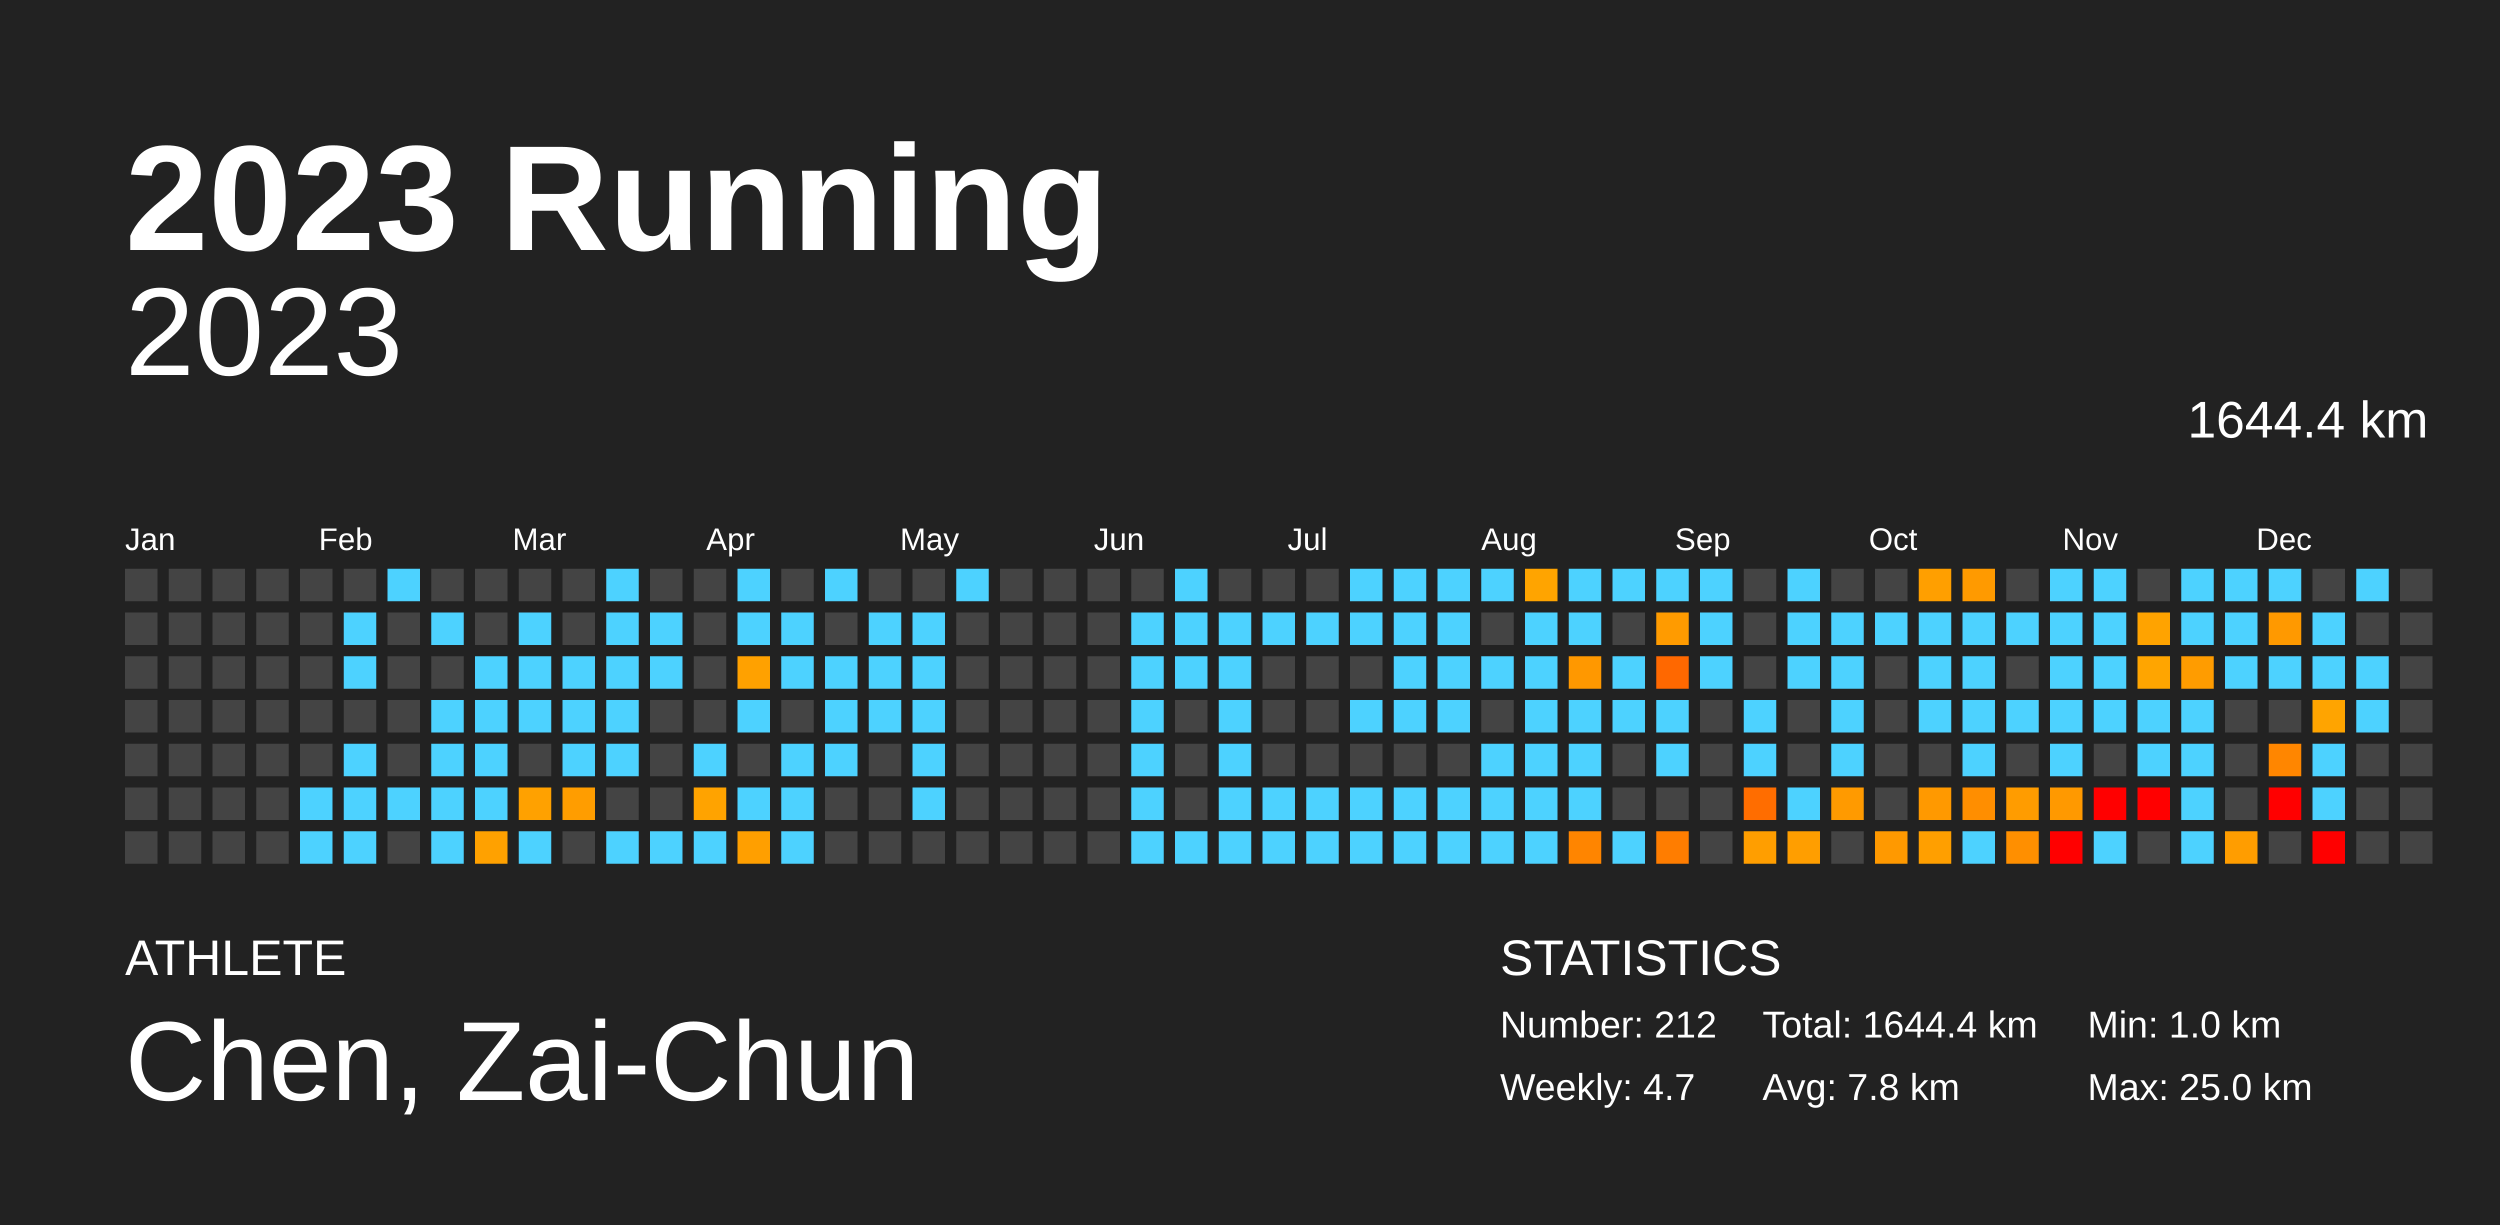
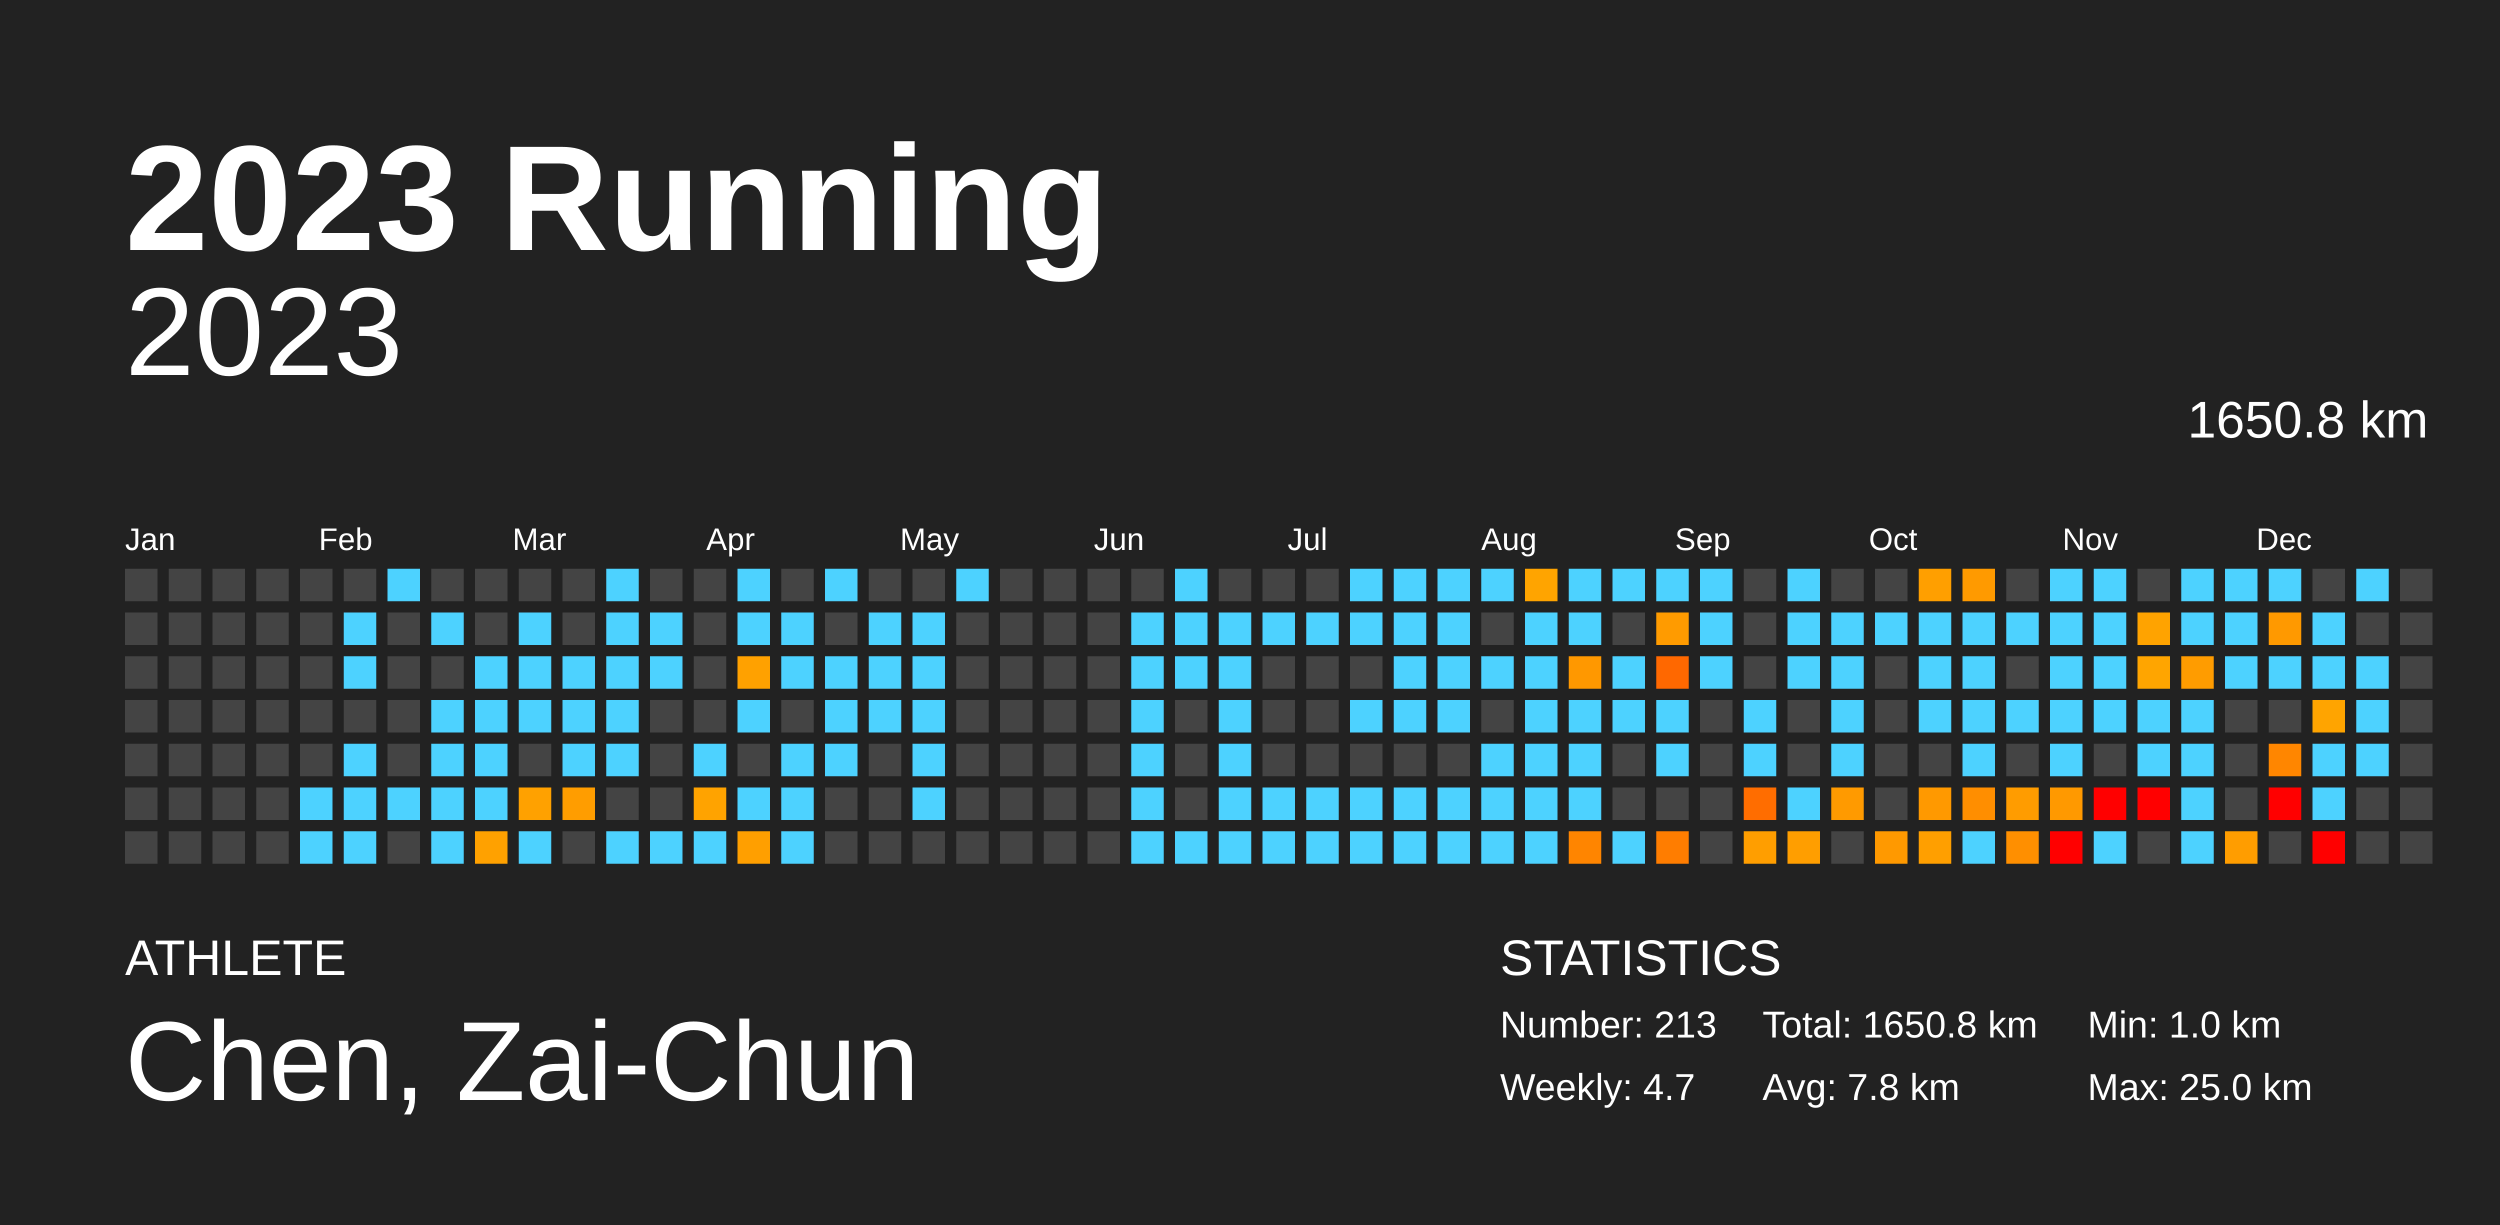
<svg xmlns="http://www.w3.org/2000/svg" baseProfile="full" height="98mm" version="1.1" viewBox="0,0,200,98" width="200mm">
  <defs />
  <rect fill="#222222" height="98" width="200" x="0" y="0" />
  <text fill="#FFFFFF" style="font-size:12px; font-family:Arial; font-weight:bold;" x="10" y="20">2023 Running</text>
  <text fill="#FFFFFF" style="font-size:4px; font-family:Arial" x="10" y="78">ATHLETE</text>
  <text fill="#FFFFFF" style="font-size:9px; font-family:Arial" x="10" y="88">Chen, Zai-Chun</text>
  <text fill="#FFFFFF" style="font-size:4px; font-family:Arial" x="120" y="78">STATISTICS</text>
-   <text fill="#FFFFFF" style="font-size:3px; font-family:Arial" x="120" y="83">Number: 212</text>
+   <text fill="#FFFFFF" style="font-size:3px; font-family:Arial" x="120" y="83">Number: 213</text>
  <text fill="#FFFFFF" style="font-size:3px; font-family:Arial" x="120" y="88">Weekly: 4.7</text>
-   <text fill="#FFFFFF" style="font-size:3px; font-family:Arial" x="141" y="83">Total: 1644.4 km</text>
+   <text fill="#FFFFFF" style="font-size:3px; font-family:Arial" x="141" y="83">Total: 1650.8 km</text>
  <text fill="#FFFFFF" style="font-size:3px; font-family:Arial" x="141" y="88">Avg: 7.8 km</text>
  <text fill="#FFFFFF" style="font-size:3px; font-family:Arial" x="167" y="83">Min: 1.0 km</text>
  <text fill="#FFFFFF" style="font-size:3px; font-family:Arial" x="167" y="88">Max: 25.0 km</text>
  <text alignment-baseline="hanging" fill="#FFFFFF" style="font-size:10.0px; font-family:Arial;" x="10" y="30">2023</text>
-   <text alignment-baseline="hanging" fill="#FFFFFF" style="font-size:4.125px; font-family:Arial;" x="175" y="35">1644.4 km</text>
+   <text alignment-baseline="hanging" fill="#FFFFFF" style="font-size:4.125px; font-family:Arial;" x="175" y="35">1650.8 km</text>
  <text fill="#FFFFFF" style="font-size:2.5px; font-family:Arial" x="10.0" y="44">Jan</text>
  <text fill="#FFFFFF" style="font-size:2.5px; font-family:Arial" x="25.5" y="44">Feb</text>
  <text fill="#FFFFFF" style="font-size:2.5px; font-family:Arial" x="41.0" y="44">Mar</text>
  <text fill="#FFFFFF" style="font-size:2.5px; font-family:Arial" x="56.5" y="44">Apr</text>
  <text fill="#FFFFFF" style="font-size:2.5px; font-family:Arial" x="72.0" y="44">May</text>
  <text fill="#FFFFFF" style="font-size:2.5px; font-family:Arial" x="87.5" y="44">Jun</text>
  <text fill="#FFFFFF" style="font-size:2.5px; font-family:Arial" x="103.0" y="44">Jul</text>
  <text fill="#FFFFFF" style="font-size:2.5px; font-family:Arial" x="118.5" y="44">Aug</text>
  <text fill="#FFFFFF" style="font-size:2.5px; font-family:Arial" x="134.0" y="44">Sep</text>
  <text fill="#FFFFFF" style="font-size:2.5px; font-family:Arial" x="149.5" y="44">Oct</text>
  <text fill="#FFFFFF" style="font-size:2.5px; font-family:Arial" x="165.0" y="44">Nov</text>
  <text fill="#FFFFFF" style="font-size:2.5px; font-family:Arial" x="180.5" y="44">Dec</text>
  <rect fill="#444444" height="2.6" width="2.6" x="10.0" y="45.5" />
  <rect fill="#444444" height="2.6" width="2.6" x="10.0" y="49.0" />
  <rect fill="#444444" height="2.6" width="2.6" x="10.0" y="52.5" />
  <rect fill="#444444" height="2.6" width="2.6" x="10.0" y="56.0" />
  <rect fill="#444444" height="2.6" width="2.6" x="10.0" y="59.5" />
  <rect fill="#444444" height="2.6" width="2.6" x="10.0" y="63.0" />
  <rect fill="#444444" height="2.6" width="2.6" x="10.0" y="66.5" />
  <rect fill="#444444" height="2.6" width="2.6" x="13.5" y="45.5" />
  <rect fill="#444444" height="2.6" width="2.6" x="13.5" y="49.0" />
  <rect fill="#444444" height="2.6" width="2.6" x="13.5" y="52.5" />
  <rect fill="#444444" height="2.6" width="2.6" x="13.5" y="56.0" />
  <rect fill="#444444" height="2.6" width="2.6" x="13.5" y="59.5" />
  <rect fill="#444444" height="2.6" width="2.6" x="13.5" y="63.0" />
  <rect fill="#444444" height="2.6" width="2.6" x="13.5" y="66.5" />
  <rect fill="#444444" height="2.6" width="2.6" x="17.0" y="45.5" />
  <rect fill="#444444" height="2.6" width="2.6" x="17.0" y="49.0" />
  <rect fill="#444444" height="2.6" width="2.6" x="17.0" y="52.5" />
  <rect fill="#444444" height="2.6" width="2.6" x="17.0" y="56.0" />
  <rect fill="#444444" height="2.6" width="2.6" x="17.0" y="59.5" />
  <rect fill="#444444" height="2.6" width="2.6" x="17.0" y="63.0" />
  <rect fill="#444444" height="2.6" width="2.6" x="17.0" y="66.5" />
  <rect fill="#444444" height="2.6" width="2.6" x="20.5" y="45.5" />
  <rect fill="#444444" height="2.6" width="2.6" x="20.5" y="49.0" />
  <rect fill="#444444" height="2.6" width="2.6" x="20.5" y="52.5" />
  <rect fill="#444444" height="2.6" width="2.6" x="20.5" y="56.0" />
  <rect fill="#444444" height="2.6" width="2.6" x="20.5" y="59.5" />
  <rect fill="#444444" height="2.6" width="2.6" x="20.5" y="63.0" />
  <rect fill="#444444" height="2.6" width="2.6" x="20.5" y="66.5" />
  <rect fill="#444444" height="2.6" width="2.6" x="24.0" y="45.5" />
  <rect fill="#444444" height="2.6" width="2.6" x="24.0" y="49.0" />
  <rect fill="#444444" height="2.6" width="2.6" x="24.0" y="52.5" />
  <rect fill="#444444" height="2.6" width="2.6" x="24.0" y="56.0" />
  <rect fill="#444444" height="2.6" width="2.6" x="24.0" y="59.5" />
  <rect fill="#4dd2ff" height="2.6" width="2.6" x="24.0" y="63.0" />
  <rect fill="#4dd2ff" height="2.6" width="2.6" x="24.0" y="66.5" />
  <rect fill="#444444" height="2.6" width="2.6" x="27.5" y="45.5" />
  <rect fill="#4dd2ff" height="2.6" width="2.6" x="27.5" y="49.0" />
  <rect fill="#4dd2ff" height="2.6" width="2.6" x="27.5" y="52.5" />
  <rect fill="#444444" height="2.6" width="2.6" x="27.5" y="56.0" />
  <rect fill="#4dd2ff" height="2.6" width="2.6" x="27.5" y="59.5" />
  <rect fill="#4dd2ff" height="2.6" width="2.6" x="27.5" y="63.0" />
  <rect fill="#4dd2ff" height="2.6" width="2.6" x="27.5" y="66.5" />
  <rect fill="#4dd2ff" height="2.6" width="2.6" x="31.0" y="45.5" />
  <rect fill="#444444" height="2.6" width="2.6" x="31.0" y="49.0" />
  <rect fill="#444444" height="2.6" width="2.6" x="31.0" y="52.5" />
  <rect fill="#444444" height="2.6" width="2.6" x="31.0" y="56.0" />
  <rect fill="#444444" height="2.6" width="2.6" x="31.0" y="59.5" />
  <rect fill="#4dd2ff" height="2.6" width="2.6" x="31.0" y="63.0" />
  <rect fill="#444444" height="2.6" width="2.6" x="31.0" y="66.5" />
  <rect fill="#444444" height="2.6" width="2.6" x="34.5" y="45.5" />
  <rect fill="#4dd2ff" height="2.6" width="2.6" x="34.5" y="49.0" />
  <rect fill="#444444" height="2.6" width="2.6" x="34.5" y="52.5" />
  <rect fill="#4dd2ff" height="2.6" width="2.6" x="34.5" y="56.0" />
  <rect fill="#4dd2ff" height="2.6" width="2.6" x="34.5" y="59.5" />
  <rect fill="#4dd2ff" height="2.6" width="2.6" x="34.5" y="63.0" />
  <rect fill="#4dd2ff" height="2.6" width="2.6" x="34.5" y="66.5" />
  <rect fill="#444444" height="2.6" width="2.6" x="38.0" y="45.5" />
  <rect fill="#444444" height="2.6" width="2.6" x="38.0" y="49.0" />
  <rect fill="#4dd2ff" height="2.6" width="2.6" x="38.0" y="52.5" />
  <rect fill="#4dd2ff" height="2.6" width="2.6" x="38.0" y="56.0" />
  <rect fill="#4dd2ff" height="2.6" width="2.6" x="38.0" y="59.5" />
  <rect fill="#4dd2ff" height="2.6" width="2.6" x="38.0" y="63.0" />
  <rect fill="#ffa100" height="2.6" width="2.6" x="38.0" y="66.5" />
  <rect fill="#444444" height="2.6" width="2.6" x="41.5" y="45.5" />
  <rect fill="#4dd2ff" height="2.6" width="2.6" x="41.5" y="49.0" />
  <rect fill="#4dd2ff" height="2.6" width="2.6" x="41.5" y="52.5" />
  <rect fill="#4dd2ff" height="2.6" width="2.6" x="41.5" y="56.0" />
  <rect fill="#444444" height="2.6" width="2.6" x="41.5" y="59.5" />
  <rect fill="#ffa100" height="2.6" width="2.6" x="41.5" y="63.0" />
  <rect fill="#4dd2ff" height="2.6" width="2.6" x="41.5" y="66.5" />
  <rect fill="#444444" height="2.6" width="2.6" x="45.0" y="45.5" />
  <rect fill="#444444" height="2.6" width="2.6" x="45.0" y="49.0" />
  <rect fill="#4dd2ff" height="2.6" width="2.6" x="45.0" y="52.5" />
  <rect fill="#4dd2ff" height="2.6" width="2.6" x="45.0" y="56.0" />
  <rect fill="#4dd2ff" height="2.6" width="2.6" x="45.0" y="59.5" />
  <rect fill="#ff9d00" height="2.6" width="2.6" x="45.0" y="63.0" />
  <rect fill="#444444" height="2.6" width="2.6" x="45.0" y="66.5" />
  <rect fill="#4dd2ff" height="2.6" width="2.6" x="48.5" y="45.5" />
  <rect fill="#4dd2ff" height="2.6" width="2.6" x="48.5" y="49.0" />
  <rect fill="#4dd2ff" height="2.6" width="2.6" x="48.5" y="52.5" />
  <rect fill="#4dd2ff" height="2.6" width="2.6" x="48.5" y="56.0" />
  <rect fill="#4dd2ff" height="2.6" width="2.6" x="48.5" y="59.5" />
  <rect fill="#444444" height="2.6" width="2.6" x="48.5" y="63.0" />
  <rect fill="#4dd2ff" height="2.6" width="2.6" x="48.5" y="66.5" />
  <rect fill="#444444" height="2.6" width="2.6" x="52.0" y="45.5" />
  <rect fill="#4dd2ff" height="2.6" width="2.6" x="52.0" y="49.0" />
  <rect fill="#4dd2ff" height="2.6" width="2.6" x="52.0" y="52.5" />
  <rect fill="#444444" height="2.6" width="2.6" x="52.0" y="56.0" />
  <rect fill="#444444" height="2.6" width="2.6" x="52.0" y="59.5" />
  <rect fill="#444444" height="2.6" width="2.6" x="52.0" y="63.0" />
  <rect fill="#4dd2ff" height="2.6" width="2.6" x="52.0" y="66.5" />
  <rect fill="#444444" height="2.6" width="2.6" x="55.5" y="45.5" />
  <rect fill="#444444" height="2.6" width="2.6" x="55.5" y="49.0" />
  <rect fill="#444444" height="2.6" width="2.6" x="55.5" y="52.5" />
  <rect fill="#444444" height="2.6" width="2.6" x="55.5" y="56.0" />
  <rect fill="#4dd2ff" height="2.6" width="2.6" x="55.5" y="59.5" />
  <rect fill="#ffa300" height="2.6" width="2.6" x="55.5" y="63.0" />
  <rect fill="#4dd2ff" height="2.6" width="2.6" x="55.5" y="66.5" />
  <rect fill="#4dd2ff" height="2.6" width="2.6" x="59.0" y="45.5" />
  <rect fill="#4dd2ff" height="2.6" width="2.6" x="59.0" y="49.0" />
  <rect fill="#ffa100" height="2.6" width="2.6" x="59.0" y="52.5" />
  <rect fill="#4dd2ff" height="2.6" width="2.6" x="59.0" y="56.0" />
  <rect fill="#444444" height="2.6" width="2.6" x="59.0" y="59.5" />
  <rect fill="#4dd2ff" height="2.6" width="2.6" x="59.0" y="63.0" />
  <rect fill="#ff9f00" height="2.6" width="2.6" x="59.0" y="66.5" />
  <rect fill="#444444" height="2.6" width="2.6" x="62.5" y="45.5" />
  <rect fill="#4dd2ff" height="2.6" width="2.6" x="62.5" y="49.0" />
  <rect fill="#4dd2ff" height="2.6" width="2.6" x="62.5" y="52.5" />
  <rect fill="#444444" height="2.6" width="2.6" x="62.5" y="56.0" />
  <rect fill="#4dd2ff" height="2.6" width="2.6" x="62.5" y="59.5" />
  <rect fill="#4dd2ff" height="2.6" width="2.6" x="62.5" y="63.0" />
  <rect fill="#4dd2ff" height="2.6" width="2.6" x="62.5" y="66.5" />
  <rect fill="#4dd2ff" height="2.6" width="2.6" x="66.0" y="45.5" />
  <rect fill="#444444" height="2.6" width="2.6" x="66.0" y="49.0" />
  <rect fill="#4dd2ff" height="2.6" width="2.6" x="66.0" y="52.5" />
  <rect fill="#4dd2ff" height="2.6" width="2.6" x="66.0" y="56.0" />
  <rect fill="#4dd2ff" height="2.6" width="2.6" x="66.0" y="59.5" />
  <rect fill="#444444" height="2.6" width="2.6" x="66.0" y="63.0" />
  <rect fill="#444444" height="2.6" width="2.6" x="66.0" y="66.5" />
  <rect fill="#444444" height="2.6" width="2.6" x="69.5" y="45.5" />
  <rect fill="#4dd2ff" height="2.6" width="2.6" x="69.5" y="49.0" />
  <rect fill="#4dd2ff" height="2.6" width="2.6" x="69.5" y="52.5" />
  <rect fill="#4dd2ff" height="2.6" width="2.6" x="69.5" y="56.0" />
  <rect fill="#444444" height="2.6" width="2.6" x="69.5" y="59.5" />
  <rect fill="#444444" height="2.6" width="2.6" x="69.5" y="63.0" />
  <rect fill="#444444" height="2.6" width="2.6" x="69.5" y="66.5" />
  <rect fill="#444444" height="2.6" width="2.6" x="73.0" y="45.5" />
  <rect fill="#4dd2ff" height="2.6" width="2.6" x="73.0" y="49.0" />
  <rect fill="#4dd2ff" height="2.6" width="2.6" x="73.0" y="52.5" />
  <rect fill="#4dd2ff" height="2.6" width="2.6" x="73.0" y="56.0" />
  <rect fill="#4dd2ff" height="2.6" width="2.6" x="73.0" y="59.5" />
  <rect fill="#4dd2ff" height="2.6" width="2.6" x="73.0" y="63.0" />
  <rect fill="#444444" height="2.6" width="2.6" x="73.0" y="66.5" />
  <rect fill="#4dd2ff" height="2.6" width="2.6" x="76.5" y="45.5" />
  <rect fill="#444444" height="2.6" width="2.6" x="76.5" y="49.0" />
  <rect fill="#444444" height="2.6" width="2.6" x="76.5" y="52.5" />
  <rect fill="#444444" height="2.6" width="2.6" x="76.5" y="56.0" />
  <rect fill="#444444" height="2.6" width="2.6" x="76.5" y="59.5" />
  <rect fill="#444444" height="2.6" width="2.6" x="76.5" y="63.0" />
  <rect fill="#444444" height="2.6" width="2.6" x="76.5" y="66.5" />
  <rect fill="#444444" height="2.6" width="2.6" x="80.0" y="45.5" />
  <rect fill="#444444" height="2.6" width="2.6" x="80.0" y="49.0" />
  <rect fill="#444444" height="2.6" width="2.6" x="80.0" y="52.5" />
  <rect fill="#444444" height="2.6" width="2.6" x="80.0" y="56.0" />
  <rect fill="#444444" height="2.6" width="2.6" x="80.0" y="59.5" />
  <rect fill="#444444" height="2.6" width="2.6" x="80.0" y="63.0" />
  <rect fill="#444444" height="2.6" width="2.6" x="80.0" y="66.5" />
  <rect fill="#444444" height="2.6" width="2.6" x="83.5" y="45.5" />
  <rect fill="#444444" height="2.6" width="2.6" x="83.5" y="49.0" />
  <rect fill="#444444" height="2.6" width="2.6" x="83.5" y="52.5" />
  <rect fill="#444444" height="2.6" width="2.6" x="83.5" y="56.0" />
  <rect fill="#444444" height="2.6" width="2.6" x="83.5" y="59.5" />
  <rect fill="#444444" height="2.6" width="2.6" x="83.5" y="63.0" />
  <rect fill="#444444" height="2.6" width="2.6" x="83.5" y="66.5" />
  <rect fill="#444444" height="2.6" width="2.6" x="87.0" y="45.5" />
  <rect fill="#444444" height="2.6" width="2.6" x="87.0" y="49.0" />
  <rect fill="#444444" height="2.6" width="2.6" x="87.0" y="52.5" />
  <rect fill="#444444" height="2.6" width="2.6" x="87.0" y="56.0" />
  <rect fill="#444444" height="2.6" width="2.6" x="87.0" y="59.5" />
  <rect fill="#444444" height="2.6" width="2.6" x="87.0" y="63.0" />
  <rect fill="#444444" height="2.6" width="2.6" x="87.0" y="66.5" />
  <rect fill="#444444" height="2.6" width="2.6" x="90.5" y="45.5" />
  <rect fill="#4dd2ff" height="2.6" width="2.6" x="90.5" y="49.0" />
  <rect fill="#4dd2ff" height="2.6" width="2.6" x="90.5" y="52.5" />
  <rect fill="#4dd2ff" height="2.6" width="2.6" x="90.5" y="56.0" />
  <rect fill="#4dd2ff" height="2.6" width="2.6" x="90.5" y="59.5" />
  <rect fill="#4dd2ff" height="2.6" width="2.6" x="90.5" y="63.0" />
  <rect fill="#4dd2ff" height="2.6" width="2.6" x="90.5" y="66.5" />
  <rect fill="#4dd2ff" height="2.6" width="2.6" x="94.0" y="45.5" />
  <rect fill="#4dd2ff" height="2.6" width="2.6" x="94.0" y="49.0" />
  <rect fill="#4dd2ff" height="2.6" width="2.6" x="94.0" y="52.5" />
  <rect fill="#444444" height="2.6" width="2.6" x="94.0" y="56.0" />
  <rect fill="#444444" height="2.6" width="2.6" x="94.0" y="59.5" />
  <rect fill="#444444" height="2.6" width="2.6" x="94.0" y="63.0" />
  <rect fill="#4dd2ff" height="2.6" width="2.6" x="94.0" y="66.5" />
  <rect fill="#444444" height="2.6" width="2.6" x="97.5" y="45.5" />
  <rect fill="#4dd2ff" height="2.6" width="2.6" x="97.5" y="49.0" />
  <rect fill="#4dd2ff" height="2.6" width="2.6" x="97.5" y="52.5" />
  <rect fill="#4dd2ff" height="2.6" width="2.6" x="97.5" y="56.0" />
  <rect fill="#4dd2ff" height="2.6" width="2.6" x="97.5" y="59.5" />
  <rect fill="#4dd2ff" height="2.6" width="2.6" x="97.5" y="63.0" />
  <rect fill="#4dd2ff" height="2.6" width="2.6" x="97.5" y="66.5" />
  <rect fill="#444444" height="2.6" width="2.6" x="101.0" y="45.5" />
  <rect fill="#4dd2ff" height="2.6" width="2.6" x="101.0" y="49.0" />
  <rect fill="#444444" height="2.6" width="2.6" x="101.0" y="52.5" />
  <rect fill="#444444" height="2.6" width="2.6" x="101.0" y="56.0" />
  <rect fill="#444444" height="2.6" width="2.6" x="101.0" y="59.5" />
  <rect fill="#4dd2ff" height="2.6" width="2.6" x="101.0" y="63.0" />
  <rect fill="#4dd2ff" height="2.6" width="2.6" x="101.0" y="66.5" />
  <rect fill="#444444" height="2.6" width="2.6" x="104.5" y="45.5" />
  <rect fill="#4dd2ff" height="2.6" width="2.6" x="104.5" y="49.0" />
  <rect fill="#444444" height="2.6" width="2.6" x="104.5" y="52.5" />
  <rect fill="#444444" height="2.6" width="2.6" x="104.5" y="56.0" />
  <rect fill="#444444" height="2.6" width="2.6" x="104.5" y="59.5" />
  <rect fill="#4dd2ff" height="2.6" width="2.6" x="104.5" y="63.0" />
  <rect fill="#4dd2ff" height="2.6" width="2.6" x="104.5" y="66.5" />
  <rect fill="#4dd2ff" height="2.6" width="2.6" x="108.0" y="45.5" />
  <rect fill="#4dd2ff" height="2.6" width="2.6" x="108.0" y="49.0" />
  <rect fill="#444444" height="2.6" width="2.6" x="108.0" y="52.5" />
  <rect fill="#4dd2ff" height="2.6" width="2.6" x="108.0" y="56.0" />
  <rect fill="#444444" height="2.6" width="2.6" x="108.0" y="59.5" />
  <rect fill="#4dd2ff" height="2.6" width="2.6" x="108.0" y="63.0" />
  <rect fill="#4dd2ff" height="2.6" width="2.6" x="108.0" y="66.5" />
  <rect fill="#4dd2ff" height="2.6" width="2.6" x="111.5" y="45.5" />
  <rect fill="#4dd2ff" height="2.6" width="2.6" x="111.5" y="49.0" />
  <rect fill="#4dd2ff" height="2.6" width="2.6" x="111.5" y="52.5" />
  <rect fill="#4dd2ff" height="2.6" width="2.6" x="111.5" y="56.0" />
  <rect fill="#444444" height="2.6" width="2.6" x="111.5" y="59.5" />
  <rect fill="#4dd2ff" height="2.6" width="2.6" x="111.5" y="63.0" />
  <rect fill="#4dd2ff" height="2.6" width="2.6" x="111.5" y="66.5" />
  <rect fill="#4dd2ff" height="2.6" width="2.6" x="115.0" y="45.5" />
  <rect fill="#4dd2ff" height="2.6" width="2.6" x="115.0" y="49.0" />
  <rect fill="#4dd2ff" height="2.6" width="2.6" x="115.0" y="52.5" />
  <rect fill="#4dd2ff" height="2.6" width="2.6" x="115.0" y="56.0" />
  <rect fill="#444444" height="2.6" width="2.6" x="115.0" y="59.5" />
  <rect fill="#4dd2ff" height="2.6" width="2.6" x="115.0" y="63.0" />
  <rect fill="#4dd2ff" height="2.6" width="2.6" x="115.0" y="66.5" />
  <rect fill="#4dd2ff" height="2.6" width="2.6" x="118.5" y="45.5" />
  <rect fill="#444444" height="2.6" width="2.6" x="118.5" y="49.0" />
  <rect fill="#4dd2ff" height="2.6" width="2.6" x="118.5" y="52.5" />
  <rect fill="#444444" height="2.6" width="2.6" x="118.5" y="56.0" />
  <rect fill="#4dd2ff" height="2.6" width="2.6" x="118.5" y="59.5" />
  <rect fill="#4dd2ff" height="2.6" width="2.6" x="118.5" y="63.0" />
  <rect fill="#4dd2ff" height="2.6" width="2.6" x="118.5" y="66.5" />
  <rect fill="#ffa400" height="2.6" width="2.6" x="122.0" y="45.5" />
  <rect fill="#4dd2ff" height="2.6" width="2.6" x="122.0" y="49.0" />
  <rect fill="#4dd2ff" height="2.6" width="2.6" x="122.0" y="52.5" />
  <rect fill="#4dd2ff" height="2.6" width="2.6" x="122.0" y="56.0" />
  <rect fill="#4dd2ff" height="2.6" width="2.6" x="122.0" y="59.5" />
  <rect fill="#4dd2ff" height="2.6" width="2.6" x="122.0" y="63.0" />
  <rect fill="#4dd2ff" height="2.6" width="2.6" x="122.0" y="66.5" />
  <rect fill="#4dd2ff" height="2.6" width="2.6" x="125.5" y="45.5" />
  <rect fill="#4dd2ff" height="2.6" width="2.6" x="125.5" y="49.0" />
  <rect fill="#ff9800" height="2.6" width="2.6" x="125.5" y="52.5" />
  <rect fill="#4dd2ff" height="2.6" width="2.6" x="125.5" y="56.0" />
  <rect fill="#4dd2ff" height="2.6" width="2.6" x="125.5" y="59.5" />
  <rect fill="#4dd2ff" height="2.6" width="2.6" x="125.5" y="63.0" />
  <rect fill="#ff8500" height="2.6" width="2.6" x="125.5" y="66.5" />
  <rect fill="#4dd2ff" height="2.6" width="2.6" x="129.0" y="45.5" />
  <rect fill="#444444" height="2.6" width="2.6" x="129.0" y="49.0" />
  <rect fill="#4dd2ff" height="2.6" width="2.6" x="129.0" y="52.5" />
  <rect fill="#4dd2ff" height="2.6" width="2.6" x="129.0" y="56.0" />
  <rect fill="#444444" height="2.6" width="2.6" x="129.0" y="59.5" />
  <rect fill="#444444" height="2.6" width="2.6" x="129.0" y="63.0" />
  <rect fill="#4dd2ff" height="2.6" width="2.6" x="129.0" y="66.5" />
  <rect fill="#4dd2ff" height="2.6" width="2.6" x="132.5" y="45.5" />
  <rect fill="#ff9b00" height="2.6" width="2.6" x="132.5" y="49.0" />
  <rect fill="#ff6800" height="2.6" width="2.6" x="132.5" y="52.5" />
  <rect fill="#4dd2ff" height="2.6" width="2.6" x="132.5" y="56.0" />
  <rect fill="#4dd2ff" height="2.6" width="2.6" x="132.5" y="59.5" />
  <rect fill="#444444" height="2.6" width="2.6" x="132.5" y="63.0" />
  <rect fill="#ff7d00" height="2.6" width="2.6" x="132.5" y="66.5" />
  <rect fill="#4dd2ff" height="2.6" width="2.6" x="136.0" y="45.5" />
  <rect fill="#4dd2ff" height="2.6" width="2.6" x="136.0" y="49.0" />
  <rect fill="#4dd2ff" height="2.6" width="2.6" x="136.0" y="52.5" />
  <rect fill="#444444" height="2.6" width="2.6" x="136.0" y="56.0" />
  <rect fill="#444444" height="2.6" width="2.6" x="136.0" y="59.5" />
  <rect fill="#444444" height="2.6" width="2.6" x="136.0" y="63.0" />
  <rect fill="#444444" height="2.6" width="2.6" x="136.0" y="66.5" />
  <rect fill="#444444" height="2.6" width="2.6" x="139.5" y="45.5" />
  <rect fill="#444444" height="2.6" width="2.6" x="139.5" y="49.0" />
  <rect fill="#444444" height="2.6" width="2.6" x="139.5" y="52.5" />
  <rect fill="#4dd2ff" height="2.6" width="2.6" x="139.5" y="56.0" />
  <rect fill="#4dd2ff" height="2.6" width="2.6" x="139.5" y="59.5" />
  <rect fill="#ff6d00" height="2.6" width="2.6" x="139.5" y="63.0" />
  <rect fill="#ff9e00" height="2.6" width="2.6" x="139.5" y="66.5" />
  <rect fill="#4dd2ff" height="2.6" width="2.6" x="143.0" y="45.5" />
  <rect fill="#4dd2ff" height="2.6" width="2.6" x="143.0" y="49.0" />
  <rect fill="#4dd2ff" height="2.6" width="2.6" x="143.0" y="52.5" />
  <rect fill="#444444" height="2.6" width="2.6" x="143.0" y="56.0" />
  <rect fill="#444444" height="2.6" width="2.6" x="143.0" y="59.5" />
  <rect fill="#4dd2ff" height="2.6" width="2.6" x="143.0" y="63.0" />
  <rect fill="#ff9e00" height="2.6" width="2.6" x="143.0" y="66.5" />
  <rect fill="#444444" height="2.6" width="2.6" x="146.5" y="45.5" />
  <rect fill="#4dd2ff" height="2.6" width="2.6" x="146.5" y="49.0" />
  <rect fill="#4dd2ff" height="2.6" width="2.6" x="146.5" y="52.5" />
  <rect fill="#4dd2ff" height="2.6" width="2.6" x="146.5" y="56.0" />
  <rect fill="#4dd2ff" height="2.6" width="2.6" x="146.5" y="59.5" />
  <rect fill="#ff9a00" height="2.6" width="2.6" x="146.5" y="63.0" />
  <rect fill="#444444" height="2.6" width="2.6" x="146.5" y="66.5" />
  <rect fill="#444444" height="2.6" width="2.6" x="150.0" y="45.5" />
  <rect fill="#4dd2ff" height="2.6" width="2.6" x="150.0" y="49.0" />
  <rect fill="#444444" height="2.6" width="2.6" x="150.0" y="52.5" />
  <rect fill="#444444" height="2.6" width="2.6" x="150.0" y="56.0" />
  <rect fill="#444444" height="2.6" width="2.6" x="150.0" y="59.5" />
  <rect fill="#444444" height="2.6" width="2.6" x="150.0" y="63.0" />
  <rect fill="#ff9900" height="2.6" width="2.6" x="150.0" y="66.5" />
  <rect fill="#ff9f00" height="2.6" width="2.6" x="153.5" y="45.5" />
  <rect fill="#4dd2ff" height="2.6" width="2.6" x="153.5" y="49.0" />
  <rect fill="#4dd2ff" height="2.6" width="2.6" x="153.5" y="52.5" />
  <rect fill="#4dd2ff" height="2.6" width="2.6" x="153.5" y="56.0" />
  <rect fill="#444444" height="2.6" width="2.6" x="153.5" y="59.5" />
  <rect fill="#ff9900" height="2.6" width="2.6" x="153.5" y="63.0" />
  <rect fill="#ff9f00" height="2.6" width="2.6" x="153.5" y="66.5" />
  <rect fill="#ff9a00" height="2.6" width="2.6" x="157.0" y="45.5" />
  <rect fill="#4dd2ff" height="2.6" width="2.6" x="157.0" y="49.0" />
  <rect fill="#4dd2ff" height="2.6" width="2.6" x="157.0" y="52.5" />
  <rect fill="#4dd2ff" height="2.6" width="2.6" x="157.0" y="56.0" />
  <rect fill="#4dd2ff" height="2.6" width="2.6" x="157.0" y="59.5" />
  <rect fill="#ff8e00" height="2.6" width="2.6" x="157.0" y="63.0" />
  <rect fill="#4dd2ff" height="2.6" width="2.6" x="157.0" y="66.5" />
  <rect fill="#444444" height="2.6" width="2.6" x="160.5" y="45.5" />
  <rect fill="#4dd2ff" height="2.6" width="2.6" x="160.5" y="49.0" />
  <rect fill="#444444" height="2.6" width="2.6" x="160.5" y="52.5" />
  <rect fill="#4dd2ff" height="2.6" width="2.6" x="160.5" y="56.0" />
  <rect fill="#444444" height="2.6" width="2.6" x="160.5" y="59.5" />
  <rect fill="#ff9c00" height="2.6" width="2.6" x="160.5" y="63.0" />
  <rect fill="#ff8f00" height="2.6" width="2.6" x="160.5" y="66.5" />
  <rect fill="#4dd2ff" height="2.6" width="2.6" x="164.0" y="45.5" />
  <rect fill="#4dd2ff" height="2.6" width="2.6" x="164.0" y="49.0" />
  <rect fill="#4dd2ff" height="2.6" width="2.6" x="164.0" y="52.5" />
  <rect fill="#4dd2ff" height="2.6" width="2.6" x="164.0" y="56.0" />
  <rect fill="#4dd2ff" height="2.6" width="2.6" x="164.0" y="59.5" />
  <rect fill="#ff9900" height="2.6" width="2.6" x="164.0" y="63.0" />
  <rect fill="red" height="2.6" width="2.6" x="164.0" y="66.5" />
  <rect fill="#4dd2ff" height="2.6" width="2.6" x="167.5" y="45.5" />
  <rect fill="#4dd2ff" height="2.6" width="2.6" x="167.5" y="49.0" />
  <rect fill="#4dd2ff" height="2.6" width="2.6" x="167.5" y="52.5" />
  <rect fill="#4dd2ff" height="2.6" width="2.6" x="167.5" y="56.0" />
  <rect fill="#444444" height="2.6" width="2.6" x="167.5" y="59.5" />
  <rect fill="red" height="2.6" width="2.6" x="167.5" y="63.0" />
  <rect fill="#4dd2ff" height="2.6" width="2.6" x="167.5" y="66.5" />
  <rect fill="#444444" height="2.6" width="2.6" x="171.0" y="45.5" />
  <rect fill="#ffa300" height="2.6" width="2.6" x="171.0" y="49.0" />
  <rect fill="#ffa500" height="2.6" width="2.6" x="171.0" y="52.5" />
  <rect fill="#4dd2ff" height="2.6" width="2.6" x="171.0" y="56.0" />
  <rect fill="#4dd2ff" height="2.6" width="2.6" x="171.0" y="59.5" />
  <rect fill="red" height="2.6" width="2.6" x="171.0" y="63.0" />
  <rect fill="#444444" height="2.6" width="2.6" x="171.0" y="66.5" />
  <rect fill="#4dd2ff" height="2.6" width="2.6" x="174.5" y="45.5" />
  <rect fill="#4dd2ff" height="2.6" width="2.6" x="174.5" y="49.0" />
  <rect fill="#ff9c00" height="2.6" width="2.6" x="174.5" y="52.5" />
  <rect fill="#4dd2ff" height="2.6" width="2.6" x="174.5" y="56.0" />
  <rect fill="#4dd2ff" height="2.6" width="2.6" x="174.5" y="59.5" />
  <rect fill="#4dd2ff" height="2.6" width="2.6" x="174.5" y="63.0" />
  <rect fill="#4dd2ff" height="2.6" width="2.6" x="174.5" y="66.5" />
  <rect fill="#4dd2ff" height="2.6" width="2.6" x="178.0" y="45.5" />
  <rect fill="#4dd2ff" height="2.6" width="2.6" x="178.0" y="49.0" />
  <rect fill="#4dd2ff" height="2.6" width="2.6" x="178.0" y="52.5" />
  <rect fill="#444444" height="2.6" width="2.6" x="178.0" y="56.0" />
  <rect fill="#444444" height="2.6" width="2.6" x="178.0" y="59.5" />
  <rect fill="#444444" height="2.6" width="2.6" x="178.0" y="63.0" />
  <rect fill="#ff9d00" height="2.6" width="2.6" x="178.0" y="66.5" />
  <rect fill="#4dd2ff" height="2.6" width="2.6" x="181.5" y="45.5" />
  <rect fill="#ff9900" height="2.6" width="2.6" x="181.5" y="49.0" />
  <rect fill="#4dd2ff" height="2.6" width="2.6" x="181.5" y="52.5" />
  <rect fill="#444444" height="2.6" width="2.6" x="181.5" y="56.0" />
  <rect fill="#ff8600" height="2.6" width="2.6" x="181.5" y="59.5" />
  <rect fill="red" height="2.6" width="2.6" x="181.5" y="63.0" />
  <rect fill="#444444" height="2.6" width="2.6" x="181.5" y="66.5" />
  <rect fill="#444444" height="2.6" width="2.6" x="185.0" y="45.5" />
  <rect fill="#4dd2ff" height="2.6" width="2.6" x="185.0" y="49.0" />
  <rect fill="#4dd2ff" height="2.6" width="2.6" x="185.0" y="52.5" />
  <rect fill="#ffa400" height="2.6" width="2.6" x="185.0" y="56.0" />
  <rect fill="#4dd2ff" height="2.6" width="2.6" x="185.0" y="59.5" />
  <rect fill="#4dd2ff" height="2.6" width="2.6" x="185.0" y="63.0" />
  <rect fill="red" height="2.6" width="2.6" x="185.0" y="66.5" />
  <rect fill="#4dd2ff" height="2.6" width="2.6" x="188.5" y="45.5" />
  <rect fill="#444444" height="2.6" width="2.6" x="188.5" y="49.0" />
  <rect fill="#4dd2ff" height="2.6" width="2.6" x="188.5" y="52.5" />
  <rect fill="#4dd2ff" height="2.6" width="2.6" x="188.5" y="56.0" />
-   <rect fill="#444444" height="2.6" width="2.6" x="188.5" y="59.5" />
+   <rect fill="#4dd2ff" height="2.6" width="2.6" x="188.5" y="59.5" />
  <rect fill="#444444" height="2.6" width="2.6" x="188.5" y="63.0" />
  <rect fill="#444444" height="2.6" width="2.6" x="188.5" y="66.5" />
  <rect fill="#444444" height="2.6" width="2.6" x="192.0" y="45.5" />
  <rect fill="#444444" height="2.6" width="2.6" x="192.0" y="49.0" />
  <rect fill="#444444" height="2.6" width="2.6" x="192.0" y="52.5" />
  <rect fill="#444444" height="2.6" width="2.6" x="192.0" y="56.0" />
  <rect fill="#444444" height="2.6" width="2.6" x="192.0" y="59.5" />
  <rect fill="#444444" height="2.6" width="2.6" x="192.0" y="63.0" />
  <rect fill="#444444" height="2.6" width="2.6" x="192.0" y="66.5" />
</svg>
